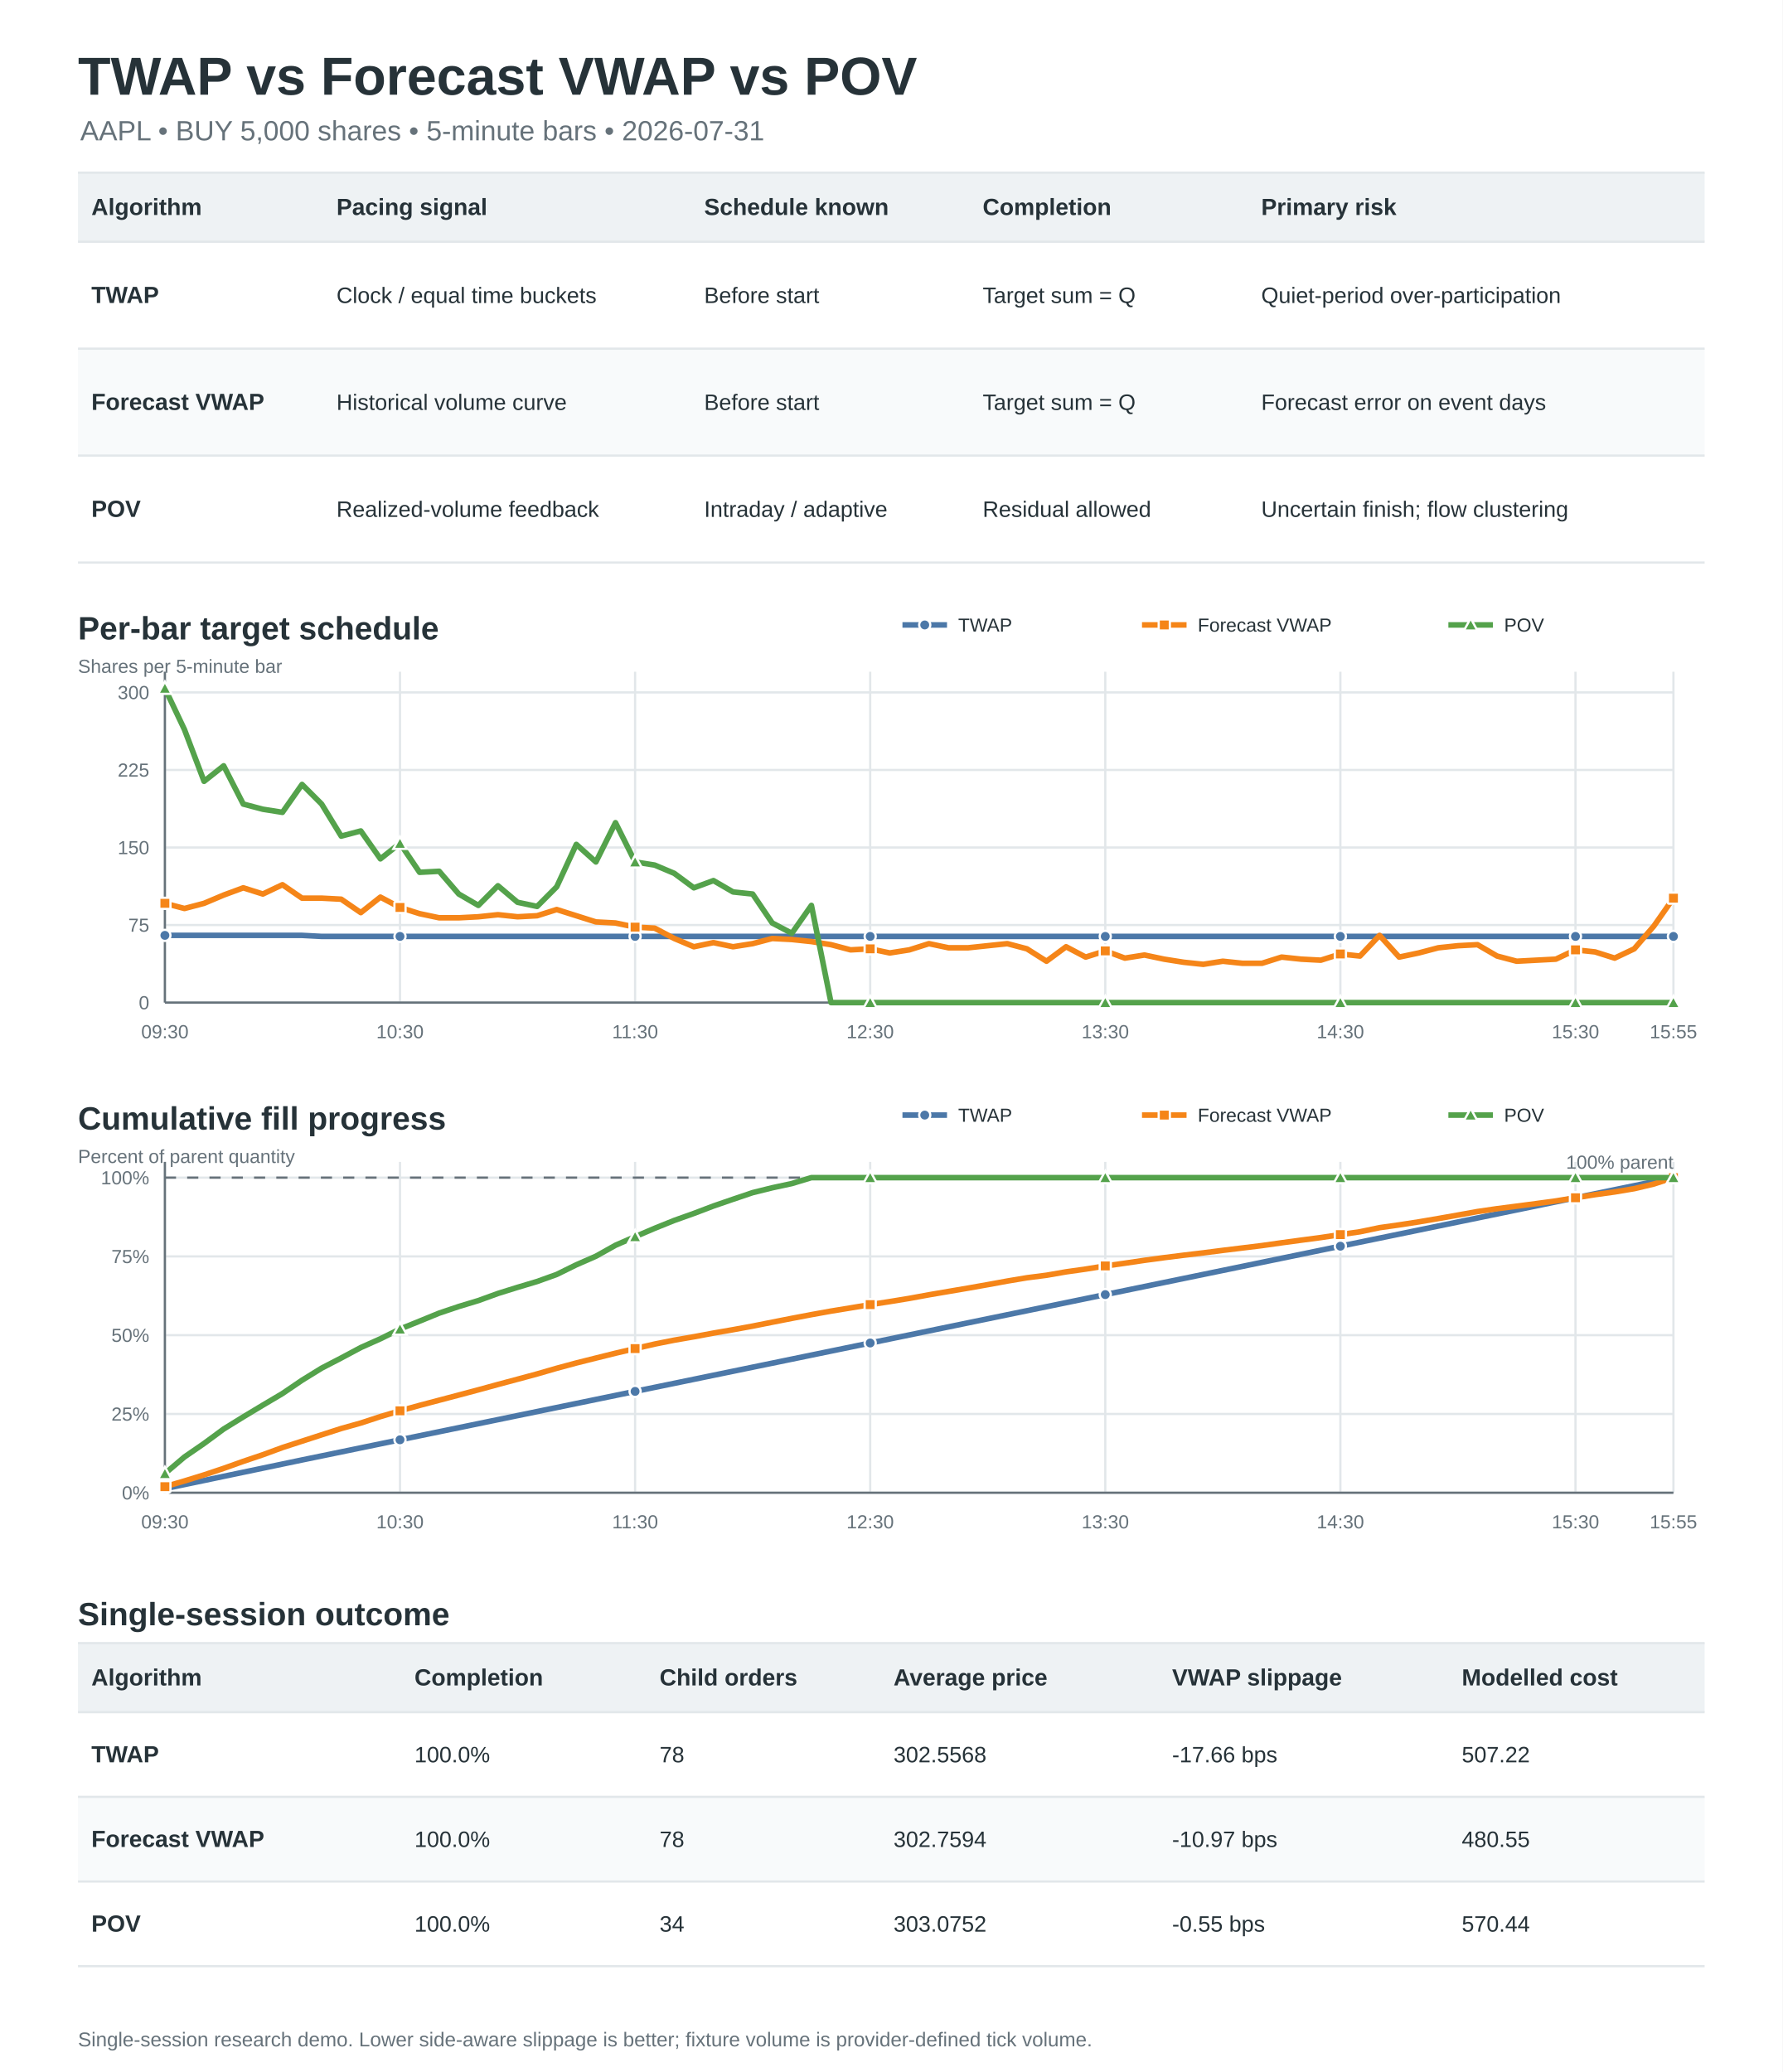
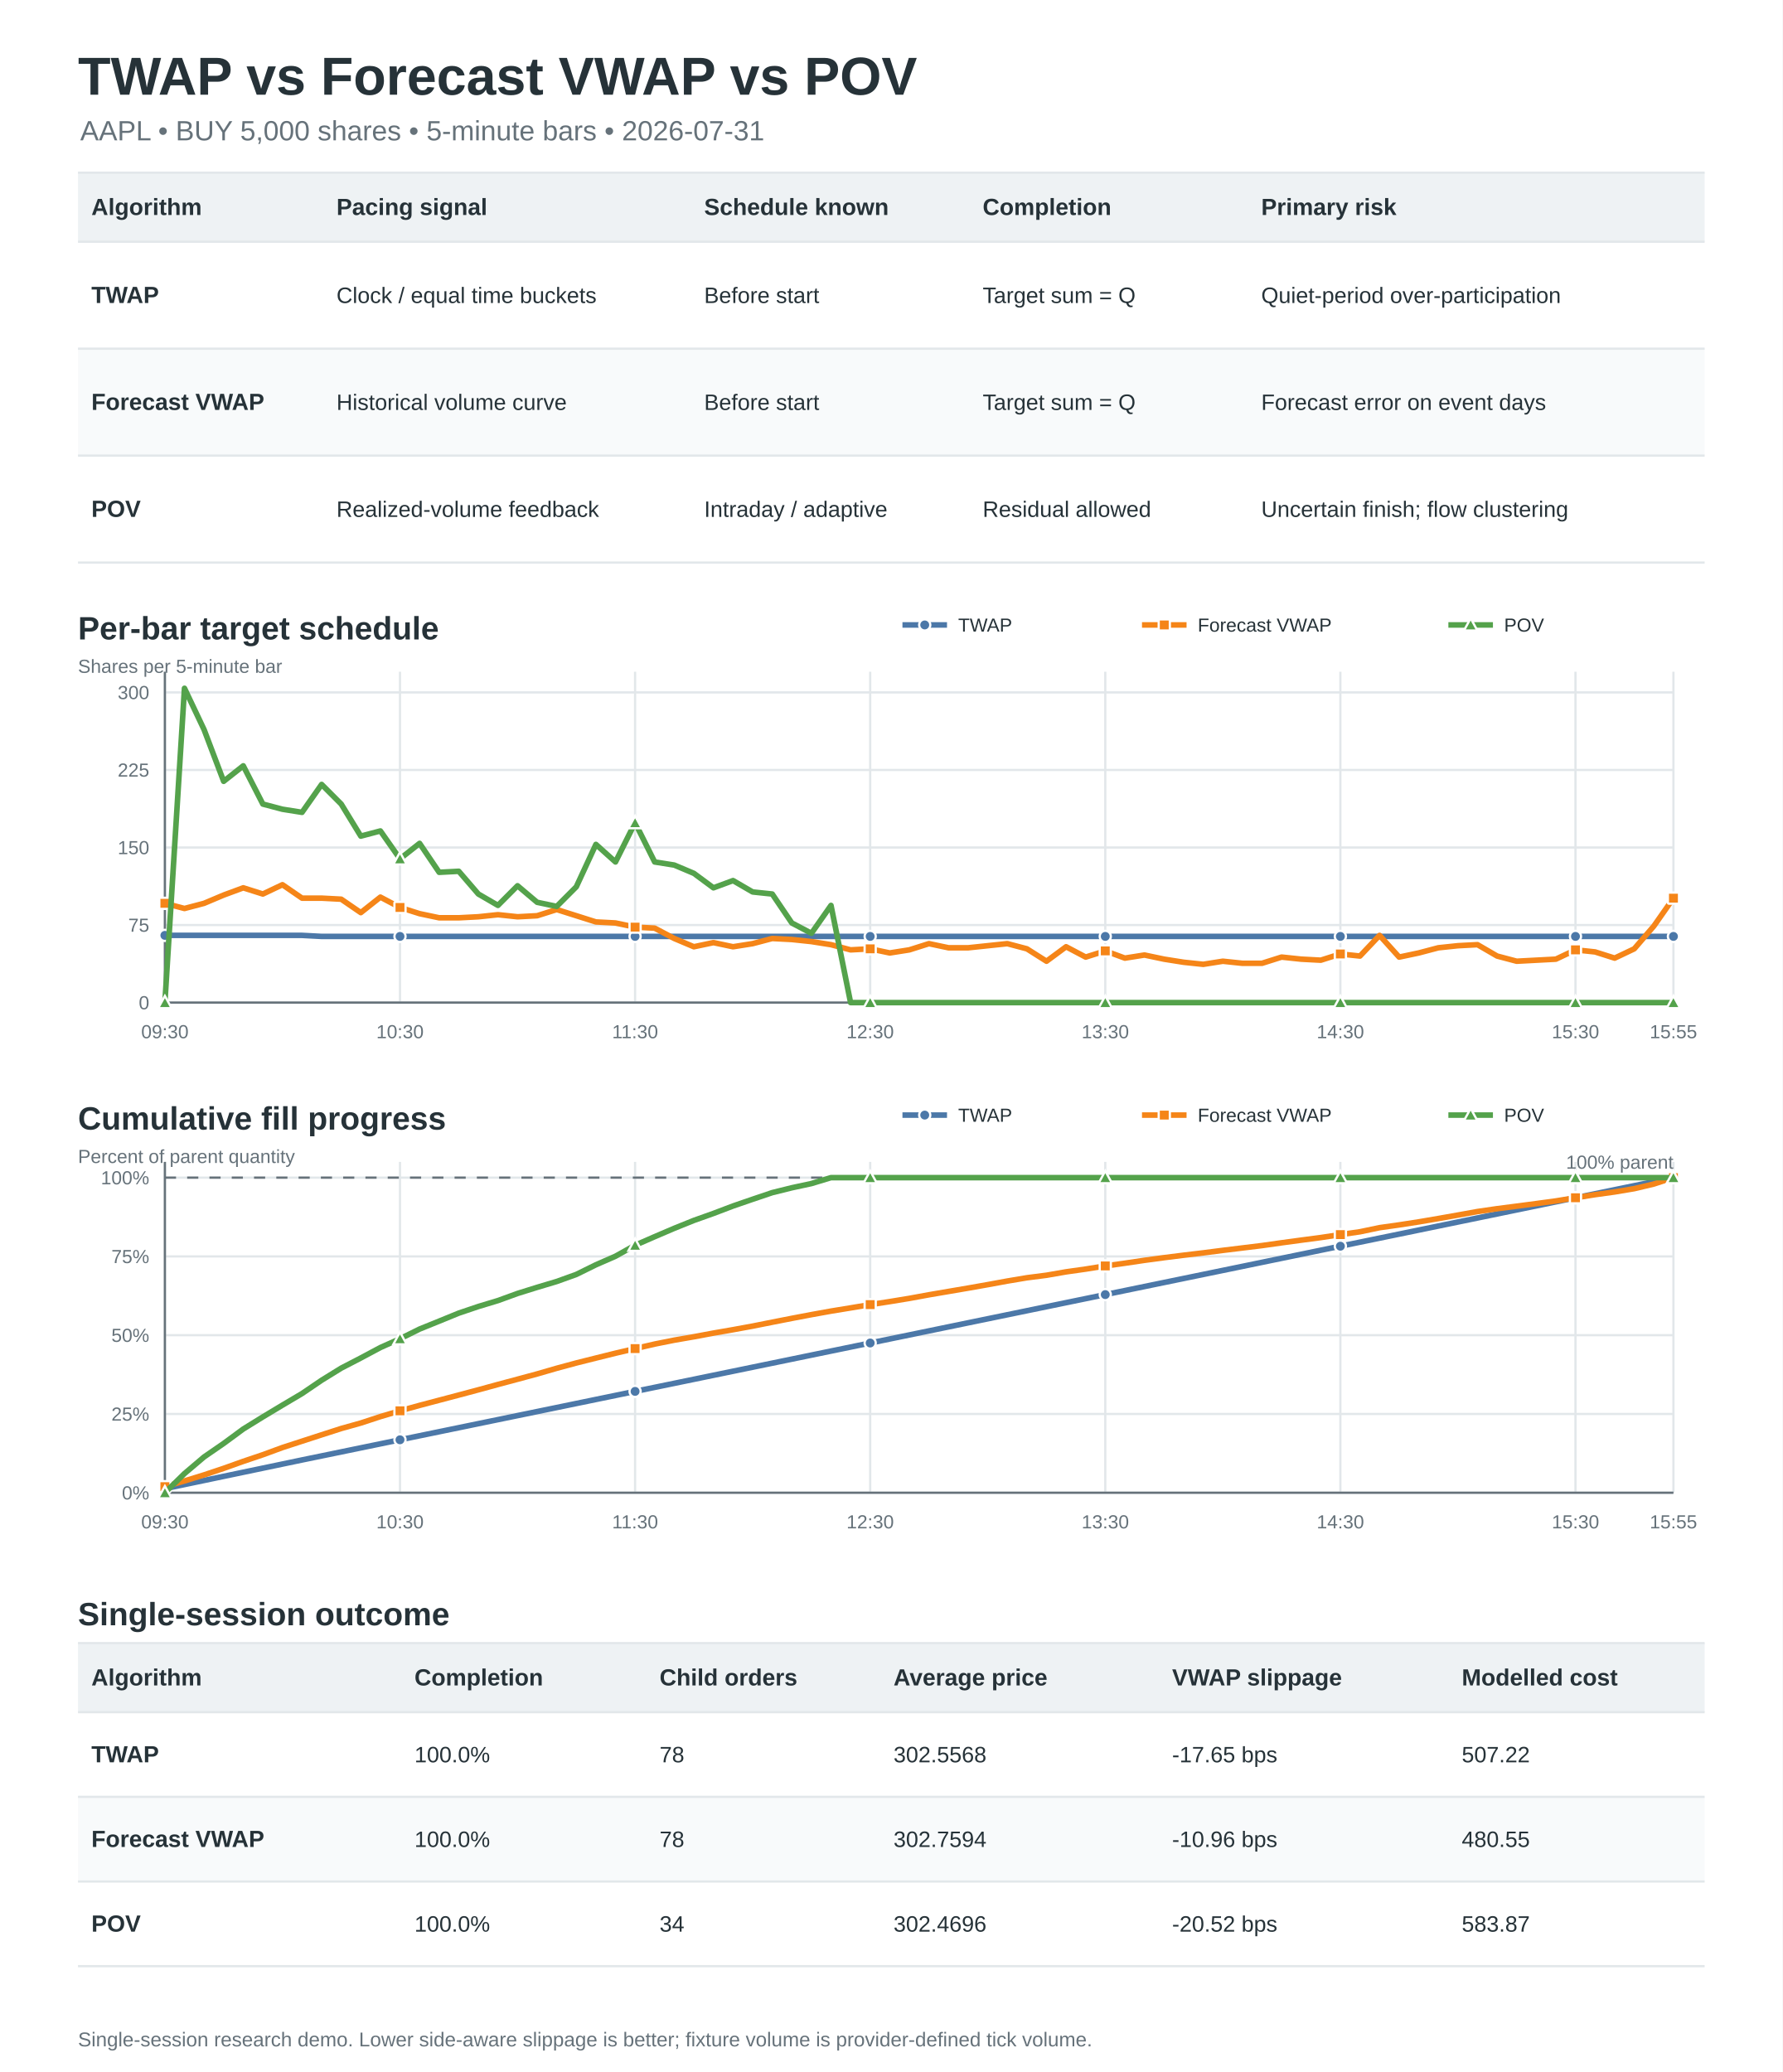
<svg xmlns="http://www.w3.org/2000/svg" width="1600" height="1860" viewBox="0 0 1600 1860">
  <rect width="1600" height="1860" fill="#FFFFFF" />
  <text x="70" y="85" fill="#263238" font-family="Arial, Helvetica, sans-serif" font-size="48" font-weight="700" text-anchor="start">TWAP vs Forecast VWAP vs POV</text>
  <text x="72" y="126" fill="#66727A" font-family="Arial, Helvetica, sans-serif" font-size="25" font-weight="400" text-anchor="start">AAPL • BUY 5,000 shares • 5-minute bars • 2026-07-31</text>
  <rect x="70" y="155" width="1460" height="62" fill="#EEF2F4" />
  <text x="82" y="193" fill="#263238" font-family="Arial, Helvetica, sans-serif" font-size="21" font-weight="700" text-anchor="start">Algorithm</text>
  <text x="302" y="193" fill="#263238" font-family="Arial, Helvetica, sans-serif" font-size="21" font-weight="700" text-anchor="start">Pacing signal</text>
  <text x="632" y="193" fill="#263238" font-family="Arial, Helvetica, sans-serif" font-size="21" font-weight="700" text-anchor="start">Schedule known</text>
  <text x="882" y="193" fill="#263238" font-family="Arial, Helvetica, sans-serif" font-size="21" font-weight="700" text-anchor="start">Completion</text>
  <text x="1132" y="193" fill="#263238" font-family="Arial, Helvetica, sans-serif" font-size="21" font-weight="700" text-anchor="start">Primary risk</text>
  <rect x="70" y="217" width="1460" height="96" fill="#FFFFFF" />
  <text x="82" y="272" fill="#263238" font-family="Arial, Helvetica, sans-serif" font-size="21" font-weight="700" text-anchor="start">TWAP</text>
  <text x="302" y="272" fill="#263238" font-family="Arial, Helvetica, sans-serif" font-size="20" font-weight="400" text-anchor="start">Clock / equal time buckets</text>
  <text x="632" y="272" fill="#263238" font-family="Arial, Helvetica, sans-serif" font-size="20" font-weight="400" text-anchor="start">Before start</text>
  <text x="882" y="272" fill="#263238" font-family="Arial, Helvetica, sans-serif" font-size="20" font-weight="400" text-anchor="start">Target sum = Q</text>
  <text x="1132" y="272" fill="#263238" font-family="Arial, Helvetica, sans-serif" font-size="20" font-weight="400" text-anchor="start">Quiet-period over-participation</text>
  <rect x="70" y="313" width="1460" height="96" fill="#F8FAFB" />
  <text x="82" y="368" fill="#263238" font-family="Arial, Helvetica, sans-serif" font-size="21" font-weight="700" text-anchor="start">Forecast VWAP</text>
  <text x="302" y="368" fill="#263238" font-family="Arial, Helvetica, sans-serif" font-size="20" font-weight="400" text-anchor="start">Historical volume curve</text>
  <text x="632" y="368" fill="#263238" font-family="Arial, Helvetica, sans-serif" font-size="20" font-weight="400" text-anchor="start">Before start</text>
  <text x="882" y="368" fill="#263238" font-family="Arial, Helvetica, sans-serif" font-size="20" font-weight="400" text-anchor="start">Target sum = Q</text>
  <text x="1132" y="368" fill="#263238" font-family="Arial, Helvetica, sans-serif" font-size="20" font-weight="400" text-anchor="start">Forecast error on event days</text>
  <rect x="70" y="409" width="1460" height="96" fill="#FFFFFF" />
  <text x="82" y="464" fill="#263238" font-family="Arial, Helvetica, sans-serif" font-size="21" font-weight="700" text-anchor="start">POV</text>
  <text x="302" y="464" fill="#263238" font-family="Arial, Helvetica, sans-serif" font-size="20" font-weight="400" text-anchor="start">Realized-volume feedback</text>
  <text x="632" y="464" fill="#263238" font-family="Arial, Helvetica, sans-serif" font-size="20" font-weight="400" text-anchor="start">Intraday / adaptive</text>
  <text x="882" y="464" fill="#263238" font-family="Arial, Helvetica, sans-serif" font-size="20" font-weight="400" text-anchor="start">Residual allowed</text>
  <text x="1132" y="464" fill="#263238" font-family="Arial, Helvetica, sans-serif" font-size="20" font-weight="400" text-anchor="start">Uncertain finish; flow clustering</text>
  <line x1="70" y1="155" x2="1530" y2="155" stroke="#E2E7EA" stroke-width="2" />
  <line x1="70" y1="217" x2="1530" y2="217" stroke="#E2E7EA" stroke-width="2" />
  <line x1="70" y1="313" x2="1530" y2="313" stroke="#E2E7EA" stroke-width="2" />
  <line x1="70" y1="409" x2="1530" y2="409" stroke="#E2E7EA" stroke-width="2" />
  <line x1="70" y1="505" x2="1530" y2="505" stroke="#E2E7EA" stroke-width="2" />
  <text x="70" y="574" fill="#263238" font-family="Arial, Helvetica, sans-serif" font-size="29" font-weight="700" text-anchor="start">Per-bar target schedule</text>
  <text x="70" y="604" fill="#66727A" font-family="Arial, Helvetica, sans-serif" font-size="17" font-weight="400" text-anchor="start">Shares per 5-minute bar</text>
  <line x1="810" y1="561" x2="850" y2="561" stroke="#4C78A8" stroke-width="5" />
  <circle cx="830.00" cy="561.00" r="5" fill="#4C78A8" stroke="#FFFFFF" stroke-width="2" />
  <text x="860" y="567" fill="#263238" font-family="Arial, Helvetica, sans-serif" font-size="17" font-weight="400" text-anchor="start">TWAP</text>
  <line x1="1025" y1="561" x2="1065" y2="561" stroke="#F58518" stroke-width="5" />
  <rect x="1040.00" y="556.00" width="10" height="10" rx="1" fill="#F58518" stroke="#FFFFFF" stroke-width="2" />
  <text x="1075" y="567" fill="#263238" font-family="Arial, Helvetica, sans-serif" font-size="17" font-weight="400" text-anchor="start">Forecast VWAP</text>
  <line x1="1300" y1="561" x2="1340" y2="561" stroke="#54A24B" stroke-width="5" />
  <polygon points="1320.00,555.00 1314.00,566.00 1326.00,566.00" fill="#54A24B" stroke="#FFFFFF" stroke-width="2" />
  <text x="1350" y="567" fill="#263238" font-family="Arial, Helvetica, sans-serif" font-size="17" font-weight="400" text-anchor="start">POV</text>
  <line x1="148" y1="900.00" x2="1502" y2="900.00" stroke="#E2E7EA" stroke-width="2" />
  <text x="134" y="906.0" fill="#66727A" font-family="Arial, Helvetica, sans-serif" font-size="17" font-weight="400" text-anchor="end">0</text>
  <line x1="148" y1="830.39" x2="1502" y2="830.39" stroke="#E2E7EA" stroke-width="2" />
  <text x="134" y="836.391" fill="#66727A" font-family="Arial, Helvetica, sans-serif" font-size="17" font-weight="400" text-anchor="end">75</text>
  <line x1="148" y1="760.78" x2="1502" y2="760.78" stroke="#E2E7EA" stroke-width="2" />
  <text x="134" y="766.781" fill="#66727A" font-family="Arial, Helvetica, sans-serif" font-size="17" font-weight="400" text-anchor="end">150</text>
  <line x1="148" y1="691.17" x2="1502" y2="691.17" stroke="#E2E7EA" stroke-width="2" />
  <text x="134" y="697.172" fill="#66727A" font-family="Arial, Helvetica, sans-serif" font-size="17" font-weight="400" text-anchor="end">225</text>
  <line x1="148" y1="621.56" x2="1502" y2="621.56" stroke="#E2E7EA" stroke-width="2" />
  <text x="134" y="627.562" fill="#66727A" font-family="Arial, Helvetica, sans-serif" font-size="17" font-weight="400" text-anchor="end">300</text>
  <line x1="148.00" y1="603" x2="148.00" y2="900" stroke="#E2E7EA" stroke-width="2" />
  <text x="148.0" y="932" fill="#66727A" font-family="Arial, Helvetica, sans-serif" font-size="17" font-weight="400" text-anchor="middle">09:30</text>
  <line x1="359.01" y1="603" x2="359.01" y2="900" stroke="#E2E7EA" stroke-width="2" />
  <text x="359.013" y="932" fill="#66727A" font-family="Arial, Helvetica, sans-serif" font-size="17" font-weight="400" text-anchor="middle">10:30</text>
  <line x1="570.03" y1="603" x2="570.03" y2="900" stroke="#E2E7EA" stroke-width="2" />
  <text x="570.026" y="932" fill="#66727A" font-family="Arial, Helvetica, sans-serif" font-size="17" font-weight="400" text-anchor="middle">11:30</text>
  <line x1="781.04" y1="603" x2="781.04" y2="900" stroke="#E2E7EA" stroke-width="2" />
  <text x="781.039" y="932" fill="#66727A" font-family="Arial, Helvetica, sans-serif" font-size="17" font-weight="400" text-anchor="middle">12:30</text>
  <line x1="992.05" y1="603" x2="992.05" y2="900" stroke="#E2E7EA" stroke-width="2" />
  <text x="992.052" y="932" fill="#66727A" font-family="Arial, Helvetica, sans-serif" font-size="17" font-weight="400" text-anchor="middle">13:30</text>
  <line x1="1203.06" y1="603" x2="1203.06" y2="900" stroke="#E2E7EA" stroke-width="2" />
  <text x="1203.065" y="932" fill="#66727A" font-family="Arial, Helvetica, sans-serif" font-size="17" font-weight="400" text-anchor="middle">14:30</text>
  <line x1="1414.08" y1="603" x2="1414.08" y2="900" stroke="#E2E7EA" stroke-width="2" />
  <text x="1414.078" y="932" fill="#66727A" font-family="Arial, Helvetica, sans-serif" font-size="17" font-weight="400" text-anchor="middle">15:30</text>
  <line x1="1502.00" y1="603" x2="1502.00" y2="900" stroke="#E2E7EA" stroke-width="2" />
  <text x="1502.0" y="932" fill="#66727A" font-family="Arial, Helvetica, sans-serif" font-size="17" font-weight="400" text-anchor="middle">15:55</text>
  <line x1="148" y1="603" x2="148" y2="900" stroke="#66727A" stroke-width="2" />
  <line x1="148" y1="900" x2="1502" y2="900" stroke="#66727A" stroke-width="2" />
  <polyline points="148.00,839.67 165.58,839.67 183.17,839.67 200.75,839.67 218.34,839.67 235.92,839.67 253.51,839.67 271.09,839.67 288.68,840.60 306.26,840.60 323.84,840.60 341.43,840.60 359.01,840.60 376.60,840.60 394.18,840.60 411.77,840.60 429.35,840.60 446.94,840.60 464.52,840.60 482.10,840.60 499.69,840.60 517.27,840.60 534.86,840.60 552.44,840.60 570.03,840.60 587.61,840.60 605.19,840.60 622.78,840.60 640.36,840.60 657.95,840.60 675.53,840.60 693.12,840.60 710.70,840.60 728.29,840.60 745.87,840.60 763.45,840.60 781.04,840.60 798.62,840.60 816.21,840.60 833.79,840.60 851.38,840.60 868.96,840.60 886.55,840.60 904.13,840.60 921.71,840.60 939.30,840.60 956.88,840.60 974.47,840.60 992.05,840.60 1009.64,840.60 1027.22,840.60 1044.81,840.60 1062.39,840.60 1079.97,840.60 1097.56,840.60 1115.14,840.60 1132.73,840.60 1150.31,840.60 1167.90,840.60 1185.48,840.60 1203.06,840.60 1220.65,840.60 1238.23,840.60 1255.82,840.60 1273.40,840.60 1290.99,840.60 1308.57,840.60 1326.16,840.60 1343.74,840.60 1361.32,840.60 1378.91,840.60 1396.49,840.60 1414.08,840.60 1431.66,840.60 1449.25,840.60 1466.83,840.60 1484.42,840.60 1502.00,840.60" fill="none" stroke="#4C78A8" stroke-width="5" stroke-linecap="round" stroke-linejoin="round" />
  <circle cx="148.00" cy="839.67" r="5" fill="#4C78A8" stroke="#FFFFFF" stroke-width="2" />
  <circle cx="359.01" cy="840.60" r="5" fill="#4C78A8" stroke="#FFFFFF" stroke-width="2" />
  <circle cx="570.03" cy="840.60" r="5" fill="#4C78A8" stroke="#FFFFFF" stroke-width="2" />
  <circle cx="781.04" cy="840.60" r="5" fill="#4C78A8" stroke="#FFFFFF" stroke-width="2" />
  <circle cx="992.05" cy="840.60" r="5" fill="#4C78A8" stroke="#FFFFFF" stroke-width="2" />
  <circle cx="1203.06" cy="840.60" r="5" fill="#4C78A8" stroke="#FFFFFF" stroke-width="2" />
  <circle cx="1414.08" cy="840.60" r="5" fill="#4C78A8" stroke="#FFFFFF" stroke-width="2" />
  <circle cx="1502.00" cy="840.60" r="5" fill="#4C78A8" stroke="#FFFFFF" stroke-width="2" />
  <polyline points="148.00,810.90 165.58,815.54 183.17,810.90 200.75,803.48 218.34,796.98 235.92,802.55 253.51,794.19 271.09,806.26 288.68,806.26 306.26,807.19 323.84,819.25 341.43,805.33 359.01,814.61 376.60,820.18 394.18,823.89 411.77,823.89 429.35,822.97 446.94,821.11 464.52,822.97 482.10,822.04 499.69,816.47 517.27,822.04 534.86,827.61 552.44,828.53 570.03,832.25 587.61,833.17 605.19,842.46 622.78,849.88 640.36,846.17 657.95,849.88 675.53,847.10 693.12,842.46 710.70,843.38 728.29,845.24 745.87,848.02 763.45,852.67 781.04,851.74 798.62,855.45 816.21,852.67 833.79,847.10 851.38,850.81 868.96,850.81 886.55,848.95 904.13,847.10 921.71,851.74 939.30,862.88 956.88,849.88 974.47,859.16 992.05,853.59 1009.64,860.09 1027.22,857.31 1044.81,861.02 1062.39,863.80 1079.97,865.66 1097.56,862.88 1115.14,864.73 1132.73,864.73 1150.31,859.16 1167.90,861.02 1185.48,861.95 1203.06,856.38 1220.65,858.23 1238.23,839.67 1255.82,859.16 1273.40,855.45 1290.99,850.81 1308.57,848.95 1326.16,848.02 1343.74,858.23 1361.32,862.88 1378.91,861.95 1396.49,861.02 1414.08,852.67 1431.66,854.52 1449.25,860.09 1466.83,851.74 1484.42,831.32 1502.00,806.26" fill="none" stroke="#F58518" stroke-width="5" stroke-linecap="round" stroke-linejoin="round" />
  <rect x="143.00" y="805.90" width="10" height="10" rx="1" fill="#F58518" stroke="#FFFFFF" stroke-width="2" />
  <rect x="354.01" y="809.61" width="10" height="10" rx="1" fill="#F58518" stroke="#FFFFFF" stroke-width="2" />
  <rect x="565.03" y="827.25" width="10" height="10" rx="1" fill="#F58518" stroke="#FFFFFF" stroke-width="2" />
  <rect x="776.04" y="846.74" width="10" height="10" rx="1" fill="#F58518" stroke="#FFFFFF" stroke-width="2" />
  <rect x="987.05" y="848.59" width="10" height="10" rx="1" fill="#F58518" stroke="#FFFFFF" stroke-width="2" />
  <rect x="1198.06" y="851.38" width="10" height="10" rx="1" fill="#F58518" stroke="#FFFFFF" stroke-width="2" />
  <rect x="1409.08" y="847.67" width="10" height="10" rx="1" fill="#F58518" stroke="#FFFFFF" stroke-width="2" />
  <rect x="1497.00" y="801.26" width="10" height="10" rx="1" fill="#F58518" stroke="#FFFFFF" stroke-width="2" />
-   <polyline points="148.00,617.85 165.58,654.98 183.17,701.38 200.75,687.46 218.34,721.80 235.92,726.44 253.51,729.23 271.09,704.17 288.68,721.80 306.26,750.57 323.84,745.93 341.43,770.99 359.01,757.07 376.60,783.06 394.18,782.13 411.77,802.55 429.35,812.76 446.94,795.12 464.52,809.97 482.10,813.68 499.69,796.05 517.27,758.00 534.86,773.77 552.44,738.51 570.03,773.77 587.61,776.56 605.19,783.98 622.78,796.98 640.36,790.48 657.95,800.69 675.53,802.55 693.12,828.53 710.70,837.82 728.29,812.76 745.87,900.00 763.45,900.00 781.04,900.00 798.62,900.00 816.21,900.00 833.79,900.00 851.38,900.00 868.96,900.00 886.55,900.00 904.13,900.00 921.71,900.00 939.30,900.00 956.88,900.00 974.47,900.00 992.05,900.00 1009.64,900.00 1027.22,900.00 1044.81,900.00 1062.39,900.00 1079.97,900.00 1097.56,900.00 1115.14,900.00 1132.73,900.00 1150.31,900.00 1167.90,900.00 1185.48,900.00 1203.06,900.00 1220.65,900.00 1238.23,900.00 1255.82,900.00 1273.40,900.00 1290.99,900.00 1308.57,900.00 1326.16,900.00 1343.74,900.00 1361.32,900.00 1378.91,900.00 1396.49,900.00 1414.08,900.00 1431.66,900.00 1449.25,900.00 1466.83,900.00 1484.42,900.00 1502.00,900.00" fill="none" stroke="#54A24B" stroke-width="5" stroke-linecap="round" stroke-linejoin="round" />
-   <polygon points="148.00,611.85 142.00,622.85 154.00,622.85" fill="#54A24B" stroke="#FFFFFF" stroke-width="2" />
-   <polygon points="359.01,751.07 353.01,762.07 365.01,762.07" fill="#54A24B" stroke="#FFFFFF" stroke-width="2" />
-   <polygon points="570.03,767.77 564.03,778.77 576.03,778.77" fill="#54A24B" stroke="#FFFFFF" stroke-width="2" />
+   <polyline points="148.00,900.00 165.58,617.85 183.17,654.98 200.75,701.38 218.34,687.46 235.92,721.80 253.51,726.44 271.09,729.23 288.68,704.17 306.26,721.80 323.84,750.57 341.43,745.93 359.01,770.99 376.60,757.07 394.18,783.06 411.77,782.13 429.35,802.55 446.94,812.76 464.52,795.12 482.10,809.97 499.69,813.68 517.27,796.05 534.86,758.00 552.44,773.77 570.03,738.51 587.61,773.77 605.19,776.56 622.78,783.98 640.36,796.98 657.95,790.48 675.53,800.69 693.12,802.55 710.70,828.53 728.29,837.82 745.87,812.76 763.45,900.00 781.04,900.00 798.62,900.00 816.21,900.00 833.79,900.00 851.38,900.00 868.96,900.00 886.55,900.00 904.13,900.00 921.71,900.00 939.30,900.00 956.88,900.00 974.47,900.00 992.05,900.00 1009.64,900.00 1027.22,900.00 1044.81,900.00 1062.39,900.00 1079.97,900.00 1097.56,900.00 1115.14,900.00 1132.73,900.00 1150.31,900.00 1167.90,900.00 1185.48,900.00 1203.06,900.00 1220.65,900.00 1238.23,900.00 1255.82,900.00 1273.40,900.00 1290.99,900.00 1308.57,900.00 1326.16,900.00 1343.74,900.00 1361.32,900.00 1378.91,900.00 1396.49,900.00 1414.08,900.00 1431.66,900.00 1449.25,900.00 1466.83,900.00 1484.42,900.00 1502.00,900.00" fill="none" stroke="#54A24B" stroke-width="5" stroke-linecap="round" stroke-linejoin="round" />
+   <polygon points="148.00,894.00 142.00,905.00 154.00,905.00" fill="#54A24B" stroke="#FFFFFF" stroke-width="2" />
+   <polygon points="359.01,764.99 353.01,775.99 365.01,775.99" fill="#54A24B" stroke="#FFFFFF" stroke-width="2" />
+   <polygon points="570.03,732.51 564.03,743.51 576.03,743.51" fill="#54A24B" stroke="#FFFFFF" stroke-width="2" />
  <polygon points="781.04,894.00 775.04,905.00 787.04,905.00" fill="#54A24B" stroke="#FFFFFF" stroke-width="2" />
  <polygon points="992.05,894.00 986.05,905.00 998.05,905.00" fill="#54A24B" stroke="#FFFFFF" stroke-width="2" />
  <polygon points="1203.06,894.00 1197.06,905.00 1209.06,905.00" fill="#54A24B" stroke="#FFFFFF" stroke-width="2" />
  <polygon points="1414.08,894.00 1408.08,905.00 1420.08,905.00" fill="#54A24B" stroke="#FFFFFF" stroke-width="2" />
  <polygon points="1502.00,894.00 1496.00,905.00 1508.00,905.00" fill="#54A24B" stroke="#FFFFFF" stroke-width="2" />
  <text x="70" y="1014" fill="#263238" font-family="Arial, Helvetica, sans-serif" font-size="29" font-weight="700" text-anchor="start">Cumulative fill progress</text>
  <text x="70" y="1044" fill="#66727A" font-family="Arial, Helvetica, sans-serif" font-size="17" font-weight="400" text-anchor="start">Percent of parent quantity</text>
  <line x1="810" y1="1001" x2="850" y2="1001" stroke="#4C78A8" stroke-width="5" />
  <circle cx="830.00" cy="1001.00" r="5" fill="#4C78A8" stroke="#FFFFFF" stroke-width="2" />
  <text x="860" y="1007" fill="#263238" font-family="Arial, Helvetica, sans-serif" font-size="17" font-weight="400" text-anchor="start">TWAP</text>
  <line x1="1025" y1="1001" x2="1065" y2="1001" stroke="#F58518" stroke-width="5" />
  <rect x="1040.00" y="996.00" width="10" height="10" rx="1" fill="#F58518" stroke="#FFFFFF" stroke-width="2" />
  <text x="1075" y="1007" fill="#263238" font-family="Arial, Helvetica, sans-serif" font-size="17" font-weight="400" text-anchor="start">Forecast VWAP</text>
  <line x1="1300" y1="1001" x2="1340" y2="1001" stroke="#54A24B" stroke-width="5" />
  <polygon points="1320.00,995.00 1314.00,1006.00 1326.00,1006.00" fill="#54A24B" stroke="#FFFFFF" stroke-width="2" />
  <text x="1350" y="1007" fill="#263238" font-family="Arial, Helvetica, sans-serif" font-size="17" font-weight="400" text-anchor="start">POV</text>
  <line x1="148" y1="1340.00" x2="1502" y2="1340.00" stroke="#E2E7EA" stroke-width="2" />
  <text x="134" y="1346.0" fill="#66727A" font-family="Arial, Helvetica, sans-serif" font-size="17" font-weight="400" text-anchor="end">0%</text>
  <line x1="148" y1="1269.29" x2="1502" y2="1269.29" stroke="#E2E7EA" stroke-width="2" />
  <text x="134" y="1275.286" fill="#66727A" font-family="Arial, Helvetica, sans-serif" font-size="17" font-weight="400" text-anchor="end">25%</text>
  <line x1="148" y1="1198.57" x2="1502" y2="1198.57" stroke="#E2E7EA" stroke-width="2" />
  <text x="134" y="1204.571" fill="#66727A" font-family="Arial, Helvetica, sans-serif" font-size="17" font-weight="400" text-anchor="end">50%</text>
  <line x1="148" y1="1127.86" x2="1502" y2="1127.86" stroke="#E2E7EA" stroke-width="2" />
  <text x="134" y="1133.857" fill="#66727A" font-family="Arial, Helvetica, sans-serif" font-size="17" font-weight="400" text-anchor="end">75%</text>
  <line x1="148" y1="1057.14" x2="1502" y2="1057.14" stroke="#E2E7EA" stroke-width="2" />
  <text x="134" y="1063.143" fill="#66727A" font-family="Arial, Helvetica, sans-serif" font-size="17" font-weight="400" text-anchor="end">100%</text>
  <line x1="148.00" y1="1043" x2="148.00" y2="1340" stroke="#E2E7EA" stroke-width="2" />
  <text x="148.0" y="1372" fill="#66727A" font-family="Arial, Helvetica, sans-serif" font-size="17" font-weight="400" text-anchor="middle">09:30</text>
  <line x1="359.01" y1="1043" x2="359.01" y2="1340" stroke="#E2E7EA" stroke-width="2" />
  <text x="359.013" y="1372" fill="#66727A" font-family="Arial, Helvetica, sans-serif" font-size="17" font-weight="400" text-anchor="middle">10:30</text>
  <line x1="570.03" y1="1043" x2="570.03" y2="1340" stroke="#E2E7EA" stroke-width="2" />
  <text x="570.026" y="1372" fill="#66727A" font-family="Arial, Helvetica, sans-serif" font-size="17" font-weight="400" text-anchor="middle">11:30</text>
  <line x1="781.04" y1="1043" x2="781.04" y2="1340" stroke="#E2E7EA" stroke-width="2" />
  <text x="781.039" y="1372" fill="#66727A" font-family="Arial, Helvetica, sans-serif" font-size="17" font-weight="400" text-anchor="middle">12:30</text>
  <line x1="992.05" y1="1043" x2="992.05" y2="1340" stroke="#E2E7EA" stroke-width="2" />
  <text x="992.052" y="1372" fill="#66727A" font-family="Arial, Helvetica, sans-serif" font-size="17" font-weight="400" text-anchor="middle">13:30</text>
  <line x1="1203.06" y1="1043" x2="1203.06" y2="1340" stroke="#E2E7EA" stroke-width="2" />
  <text x="1203.065" y="1372" fill="#66727A" font-family="Arial, Helvetica, sans-serif" font-size="17" font-weight="400" text-anchor="middle">14:30</text>
  <line x1="1414.08" y1="1043" x2="1414.08" y2="1340" stroke="#E2E7EA" stroke-width="2" />
  <text x="1414.078" y="1372" fill="#66727A" font-family="Arial, Helvetica, sans-serif" font-size="17" font-weight="400" text-anchor="middle">15:30</text>
  <line x1="1502.00" y1="1043" x2="1502.00" y2="1340" stroke="#E2E7EA" stroke-width="2" />
  <text x="1502.0" y="1372" fill="#66727A" font-family="Arial, Helvetica, sans-serif" font-size="17" font-weight="400" text-anchor="middle">15:55</text>
  <line x1="148" y1="1043" x2="148" y2="1340" stroke="#66727A" stroke-width="2" />
  <line x1="148" y1="1340" x2="1502" y2="1340" stroke="#66727A" stroke-width="2" />
  <line x1="148" y1="1057.14" x2="1502" y2="1057.14" stroke="#66727A" stroke-width="2" stroke-dasharray="10 10" />
  <text x="1502" y="1049.143" fill="#66727A" font-family="Arial, Helvetica, sans-serif" font-size="17" font-weight="400" text-anchor="end">100% parent</text>
  <polyline points="148.00,1336.32 165.58,1332.65 183.17,1328.97 200.75,1325.29 218.34,1321.61 235.92,1317.94 253.51,1314.26 271.09,1310.58 288.68,1306.96 306.26,1303.34 323.84,1299.72 341.43,1296.10 359.01,1292.48 376.60,1288.86 394.18,1285.24 411.77,1281.62 429.35,1278.00 446.94,1274.38 464.52,1270.76 482.10,1267.14 499.69,1263.52 517.27,1259.89 534.86,1256.27 552.44,1252.65 570.03,1249.03 587.61,1245.41 605.19,1241.79 622.78,1238.17 640.36,1234.55 657.95,1230.93 675.53,1227.31 693.12,1223.69 710.70,1220.07 728.29,1216.45 745.87,1212.83 763.45,1209.21 781.04,1205.59 798.62,1201.97 816.21,1198.35 833.79,1194.72 851.38,1191.10 868.96,1187.48 886.55,1183.86 904.13,1180.24 921.71,1176.62 939.30,1173.00 956.88,1169.38 974.47,1165.76 992.05,1162.14 1009.64,1158.52 1027.22,1154.90 1044.81,1151.28 1062.39,1147.66 1079.97,1144.04 1097.56,1140.42 1115.14,1136.80 1132.73,1133.17 1150.31,1129.55 1167.90,1125.93 1185.48,1122.31 1203.06,1118.69 1220.65,1115.07 1238.23,1111.45 1255.82,1107.83 1273.40,1104.21 1290.99,1100.59 1308.57,1096.97 1326.16,1093.35 1343.74,1089.73 1361.32,1086.11 1378.91,1082.49 1396.49,1078.87 1414.08,1075.25 1431.66,1071.63 1449.25,1068.00 1466.83,1064.38 1484.42,1060.76 1502.00,1057.14" fill="none" stroke="#4C78A8" stroke-width="5" stroke-linecap="round" stroke-linejoin="round" />
  <circle cx="148.00" cy="1336.32" r="5" fill="#4C78A8" stroke="#FFFFFF" stroke-width="2" />
  <circle cx="359.01" cy="1292.48" r="5" fill="#4C78A8" stroke="#FFFFFF" stroke-width="2" />
  <circle cx="570.03" cy="1249.03" r="5" fill="#4C78A8" stroke="#FFFFFF" stroke-width="2" />
  <circle cx="781.04" cy="1205.59" r="5" fill="#4C78A8" stroke="#FFFFFF" stroke-width="2" />
  <circle cx="992.05" cy="1162.14" r="5" fill="#4C78A8" stroke="#FFFFFF" stroke-width="2" />
  <circle cx="1203.06" cy="1118.69" r="5" fill="#4C78A8" stroke="#FFFFFF" stroke-width="2" />
  <circle cx="1414.08" cy="1075.25" r="5" fill="#4C78A8" stroke="#FFFFFF" stroke-width="2" />
  <circle cx="1502.00" cy="1057.14" r="5" fill="#4C78A8" stroke="#FFFFFF" stroke-width="2" />
  <polyline points="148.00,1334.57 165.58,1329.42 183.17,1323.99 200.75,1318.11 218.34,1311.83 235.92,1305.89 253.51,1299.44 271.09,1293.72 288.68,1288.01 306.26,1282.35 323.84,1277.43 341.43,1271.66 359.01,1266.46 376.60,1261.59 394.18,1256.95 411.77,1252.31 429.35,1247.62 446.94,1242.81 464.52,1238.11 482.10,1233.36 499.69,1228.27 517.27,1223.52 534.86,1219.11 552.44,1214.75 570.03,1210.62 587.61,1206.55 605.19,1203.04 622.78,1199.99 640.36,1196.70 657.95,1193.65 675.53,1190.43 693.12,1186.92 710.70,1183.47 728.29,1180.13 745.87,1176.96 763.45,1174.08 781.04,1171.13 798.62,1168.42 816.21,1165.53 833.79,1162.31 851.38,1159.31 868.96,1156.31 886.55,1153.20 904.13,1149.98 921.71,1147.03 939.30,1144.77 956.88,1141.72 974.47,1139.23 992.05,1136.40 1009.64,1133.97 1027.22,1131.36 1044.81,1128.99 1062.39,1126.78 1079.97,1124.69 1097.56,1122.43 1115.14,1120.28 1132.73,1118.13 1150.31,1115.64 1167.90,1113.26 1185.48,1110.94 1203.06,1108.28 1220.65,1105.74 1238.23,1102.06 1255.82,1099.57 1273.40,1096.86 1290.99,1093.86 1308.57,1090.75 1326.16,1087.58 1343.74,1085.03 1361.32,1082.77 1378.91,1080.45 1396.49,1078.07 1414.08,1075.19 1431.66,1072.42 1449.25,1069.98 1466.83,1067.04 1484.42,1062.86 1502.00,1057.14" fill="none" stroke="#F58518" stroke-width="5" stroke-linecap="round" stroke-linejoin="round" />
  <rect x="143.00" y="1329.57" width="10" height="10" rx="1" fill="#F58518" stroke="#FFFFFF" stroke-width="2" />
  <rect x="354.01" y="1261.46" width="10" height="10" rx="1" fill="#F58518" stroke="#FFFFFF" stroke-width="2" />
  <rect x="565.03" y="1205.62" width="10" height="10" rx="1" fill="#F58518" stroke="#FFFFFF" stroke-width="2" />
  <rect x="776.04" y="1166.13" width="10" height="10" rx="1" fill="#F58518" stroke="#FFFFFF" stroke-width="2" />
  <rect x="987.05" y="1131.40" width="10" height="10" rx="1" fill="#F58518" stroke="#FFFFFF" stroke-width="2" />
  <rect x="1198.06" y="1103.28" width="10" height="10" rx="1" fill="#F58518" stroke="#FFFFFF" stroke-width="2" />
  <rect x="1409.08" y="1070.19" width="10" height="10" rx="1" fill="#F58518" stroke="#FFFFFF" stroke-width="2" />
  <rect x="1497.00" y="1052.14" width="10" height="10" rx="1" fill="#F58518" stroke="#FFFFFF" stroke-width="2" />
-   <polyline points="148.00,1322.80 165.58,1307.87 183.17,1295.76 200.75,1282.81 218.34,1271.94 235.92,1261.37 253.51,1250.96 271.09,1239.02 288.68,1228.16 306.26,1219.05 323.84,1209.66 341.43,1201.80 359.01,1193.08 376.60,1185.96 394.18,1178.77 411.77,1172.83 429.35,1167.51 446.94,1161.12 464.52,1155.63 482.10,1150.37 499.69,1144.04 517.27,1135.38 534.86,1127.69 552.44,1117.84 570.03,1110.15 587.61,1102.63 605.19,1095.55 622.78,1089.28 640.36,1082.60 657.95,1076.55 675.53,1070.61 693.12,1066.25 710.70,1062.46 728.29,1057.14 745.87,1057.14 763.45,1057.14 781.04,1057.14 798.62,1057.14 816.21,1057.14 833.79,1057.14 851.38,1057.14 868.96,1057.14 886.55,1057.14 904.13,1057.14 921.71,1057.14 939.30,1057.14 956.88,1057.14 974.47,1057.14 992.05,1057.14 1009.64,1057.14 1027.22,1057.14 1044.81,1057.14 1062.39,1057.14 1079.97,1057.14 1097.56,1057.14 1115.14,1057.14 1132.73,1057.14 1150.31,1057.14 1167.90,1057.14 1185.48,1057.14 1203.06,1057.14 1220.65,1057.14 1238.23,1057.14 1255.82,1057.14 1273.40,1057.14 1290.99,1057.14 1308.57,1057.14 1326.16,1057.14 1343.74,1057.14 1361.32,1057.14 1378.91,1057.14 1396.49,1057.14 1414.08,1057.14 1431.66,1057.14 1449.25,1057.14 1466.83,1057.14 1484.42,1057.14 1502.00,1057.14" fill="none" stroke="#54A24B" stroke-width="5" stroke-linecap="round" stroke-linejoin="round" />
-   <polygon points="148.00,1316.80 142.00,1327.80 154.00,1327.80" fill="#54A24B" stroke="#FFFFFF" stroke-width="2" />
-   <polygon points="359.01,1187.08 353.01,1198.08 365.01,1198.08" fill="#54A24B" stroke="#FFFFFF" stroke-width="2" />
-   <polygon points="570.03,1104.15 564.03,1115.15 576.03,1115.15" fill="#54A24B" stroke="#FFFFFF" stroke-width="2" />
+   <polyline points="148.00,1340.00 165.58,1322.80 183.17,1307.87 200.75,1295.76 218.34,1282.81 235.92,1271.94 253.51,1261.37 271.09,1250.96 288.68,1239.02 306.26,1228.16 323.84,1219.05 341.43,1209.66 359.01,1201.80 376.60,1193.08 394.18,1185.96 411.77,1178.77 429.35,1172.83 446.94,1167.51 464.52,1161.12 482.10,1155.63 499.69,1150.37 517.27,1144.04 534.86,1135.38 552.44,1127.69 570.03,1117.84 587.61,1110.15 605.19,1102.63 622.78,1095.55 640.36,1089.28 657.95,1082.60 675.53,1076.55 693.12,1070.61 710.70,1066.25 728.29,1062.46 745.87,1057.14 763.45,1057.14 781.04,1057.14 798.62,1057.14 816.21,1057.14 833.79,1057.14 851.38,1057.14 868.96,1057.14 886.55,1057.14 904.13,1057.14 921.71,1057.14 939.30,1057.14 956.88,1057.14 974.47,1057.14 992.05,1057.14 1009.64,1057.14 1027.22,1057.14 1044.81,1057.14 1062.39,1057.14 1079.97,1057.14 1097.56,1057.14 1115.14,1057.14 1132.73,1057.14 1150.31,1057.14 1167.90,1057.14 1185.48,1057.14 1203.06,1057.14 1220.65,1057.14 1238.23,1057.14 1255.82,1057.14 1273.40,1057.14 1290.99,1057.14 1308.57,1057.14 1326.16,1057.14 1343.74,1057.14 1361.32,1057.14 1378.91,1057.14 1396.49,1057.14 1414.08,1057.14 1431.66,1057.14 1449.25,1057.14 1466.83,1057.14 1484.42,1057.14 1502.00,1057.14" fill="none" stroke="#54A24B" stroke-width="5" stroke-linecap="round" stroke-linejoin="round" />
+   <polygon points="148.00,1334.00 142.00,1345.00 154.00,1345.00" fill="#54A24B" stroke="#FFFFFF" stroke-width="2" />
+   <polygon points="359.01,1195.80 353.01,1206.80 365.01,1206.80" fill="#54A24B" stroke="#FFFFFF" stroke-width="2" />
+   <polygon points="570.03,1111.84 564.03,1122.84 576.03,1122.84" fill="#54A24B" stroke="#FFFFFF" stroke-width="2" />
  <polygon points="781.04,1051.14 775.04,1062.14 787.04,1062.14" fill="#54A24B" stroke="#FFFFFF" stroke-width="2" />
  <polygon points="992.05,1051.14 986.05,1062.14 998.05,1062.14" fill="#54A24B" stroke="#FFFFFF" stroke-width="2" />
  <polygon points="1203.06,1051.14 1197.06,1062.14 1209.06,1062.14" fill="#54A24B" stroke="#FFFFFF" stroke-width="2" />
  <polygon points="1414.08,1051.14 1408.08,1062.14 1420.08,1062.14" fill="#54A24B" stroke="#FFFFFF" stroke-width="2" />
  <polygon points="1502.00,1051.14 1496.00,1062.14 1508.00,1062.14" fill="#54A24B" stroke="#FFFFFF" stroke-width="2" />
  <text x="70" y="1459" fill="#263238" font-family="Arial, Helvetica, sans-serif" font-size="29" font-weight="700" text-anchor="start">Single-session outcome</text>
  <rect x="70" y="1475" width="1460" height="62" fill="#EEF2F4" />
  <text x="82" y="1513" fill="#263238" font-family="Arial, Helvetica, sans-serif" font-size="21" font-weight="700" text-anchor="start">Algorithm</text>
  <text x="372" y="1513" fill="#263238" font-family="Arial, Helvetica, sans-serif" font-size="21" font-weight="700" text-anchor="start">Completion</text>
  <text x="592" y="1513" fill="#263238" font-family="Arial, Helvetica, sans-serif" font-size="21" font-weight="700" text-anchor="start">Child orders</text>
  <text x="802" y="1513" fill="#263238" font-family="Arial, Helvetica, sans-serif" font-size="21" font-weight="700" text-anchor="start">Average price</text>
  <text x="1052" y="1513" fill="#263238" font-family="Arial, Helvetica, sans-serif" font-size="21" font-weight="700" text-anchor="start">VWAP slippage</text>
  <text x="1312" y="1513" fill="#263238" font-family="Arial, Helvetica, sans-serif" font-size="21" font-weight="700" text-anchor="start">Modelled cost</text>
  <rect x="70" y="1537" width="1460" height="76" fill="#FFFFFF" />
  <text x="82" y="1582" fill="#263238" font-family="Arial, Helvetica, sans-serif" font-size="21" font-weight="700" text-anchor="start">TWAP</text>
  <text x="372" y="1582" fill="#263238" font-family="Arial, Helvetica, sans-serif" font-size="20" font-weight="400" text-anchor="start">100.0%</text>
  <text x="592" y="1582" fill="#263238" font-family="Arial, Helvetica, sans-serif" font-size="20" font-weight="400" text-anchor="start">78</text>
  <text x="802" y="1582" fill="#263238" font-family="Arial, Helvetica, sans-serif" font-size="20" font-weight="400" text-anchor="start">302.5568</text>
-   <text x="1052" y="1582" fill="#263238" font-family="Arial, Helvetica, sans-serif" font-size="20" font-weight="400" text-anchor="start">-17.66 bps</text>
+   <text x="1052" y="1582" fill="#263238" font-family="Arial, Helvetica, sans-serif" font-size="20" font-weight="400" text-anchor="start">-17.65 bps</text>
  <text x="1312" y="1582" fill="#263238" font-family="Arial, Helvetica, sans-serif" font-size="20" font-weight="400" text-anchor="start">507.22</text>
  <rect x="70" y="1613" width="1460" height="76" fill="#F8FAFB" />
  <text x="82" y="1658" fill="#263238" font-family="Arial, Helvetica, sans-serif" font-size="21" font-weight="700" text-anchor="start">Forecast VWAP</text>
  <text x="372" y="1658" fill="#263238" font-family="Arial, Helvetica, sans-serif" font-size="20" font-weight="400" text-anchor="start">100.0%</text>
  <text x="592" y="1658" fill="#263238" font-family="Arial, Helvetica, sans-serif" font-size="20" font-weight="400" text-anchor="start">78</text>
  <text x="802" y="1658" fill="#263238" font-family="Arial, Helvetica, sans-serif" font-size="20" font-weight="400" text-anchor="start">302.7594</text>
-   <text x="1052" y="1658" fill="#263238" font-family="Arial, Helvetica, sans-serif" font-size="20" font-weight="400" text-anchor="start">-10.97 bps</text>
+   <text x="1052" y="1658" fill="#263238" font-family="Arial, Helvetica, sans-serif" font-size="20" font-weight="400" text-anchor="start">-10.96 bps</text>
  <text x="1312" y="1658" fill="#263238" font-family="Arial, Helvetica, sans-serif" font-size="20" font-weight="400" text-anchor="start">480.55</text>
  <rect x="70" y="1689" width="1460" height="76" fill="#FFFFFF" />
  <text x="82" y="1734" fill="#263238" font-family="Arial, Helvetica, sans-serif" font-size="21" font-weight="700" text-anchor="start">POV</text>
  <text x="372" y="1734" fill="#263238" font-family="Arial, Helvetica, sans-serif" font-size="20" font-weight="400" text-anchor="start">100.0%</text>
  <text x="592" y="1734" fill="#263238" font-family="Arial, Helvetica, sans-serif" font-size="20" font-weight="400" text-anchor="start">34</text>
-   <text x="802" y="1734" fill="#263238" font-family="Arial, Helvetica, sans-serif" font-size="20" font-weight="400" text-anchor="start">303.0752</text>
-   <text x="1052" y="1734" fill="#263238" font-family="Arial, Helvetica, sans-serif" font-size="20" font-weight="400" text-anchor="start">-0.55 bps</text>
-   <text x="1312" y="1734" fill="#263238" font-family="Arial, Helvetica, sans-serif" font-size="20" font-weight="400" text-anchor="start">570.44</text>
+   <text x="802" y="1734" fill="#263238" font-family="Arial, Helvetica, sans-serif" font-size="20" font-weight="400" text-anchor="start">302.4696</text>
+   <text x="1052" y="1734" fill="#263238" font-family="Arial, Helvetica, sans-serif" font-size="20" font-weight="400" text-anchor="start">-20.52 bps</text>
+   <text x="1312" y="1734" fill="#263238" font-family="Arial, Helvetica, sans-serif" font-size="20" font-weight="400" text-anchor="start">583.87</text>
  <line x1="70" y1="1475" x2="1530" y2="1475" stroke="#E2E7EA" stroke-width="2" />
  <line x1="70" y1="1537" x2="1530" y2="1537" stroke="#E2E7EA" stroke-width="2" />
  <line x1="70" y1="1613" x2="1530" y2="1613" stroke="#E2E7EA" stroke-width="2" />
  <line x1="70" y1="1689" x2="1530" y2="1689" stroke="#E2E7EA" stroke-width="2" />
  <line x1="70" y1="1765" x2="1530" y2="1765" stroke="#E2E7EA" stroke-width="2" />
  <text x="70" y="1837" fill="#66727A" font-family="Arial, Helvetica, sans-serif" font-size="18" font-weight="400" text-anchor="start">Single-session research demo. Lower side-aware slippage is better; fixture volume is provider-defined tick volume.</text>
</svg>
